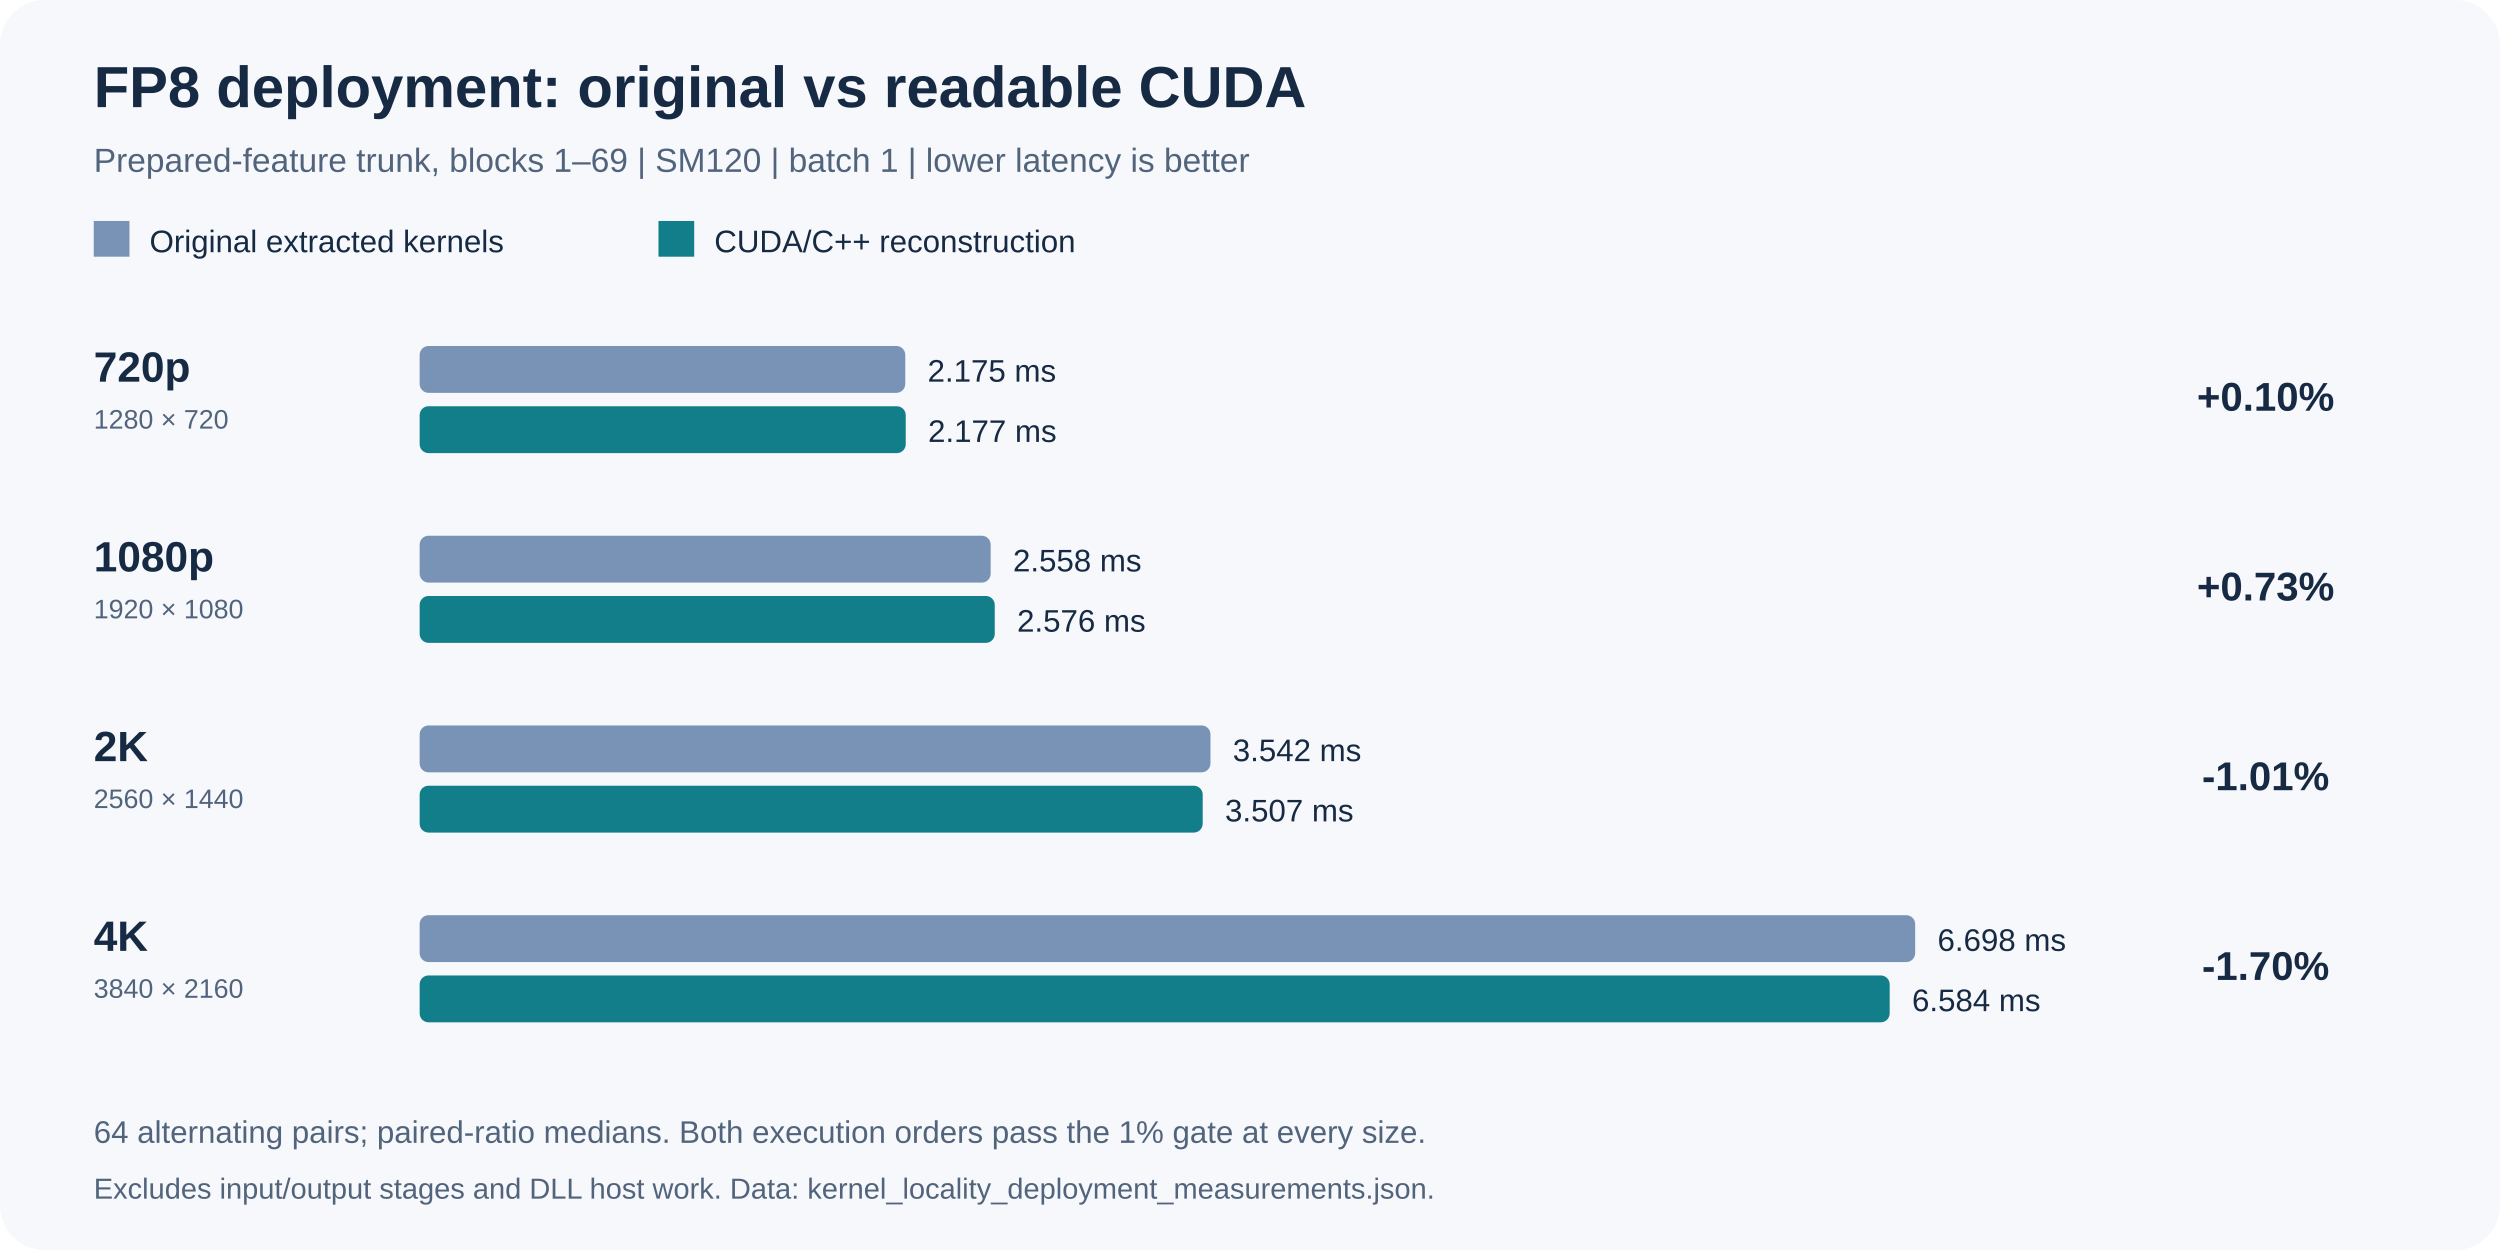
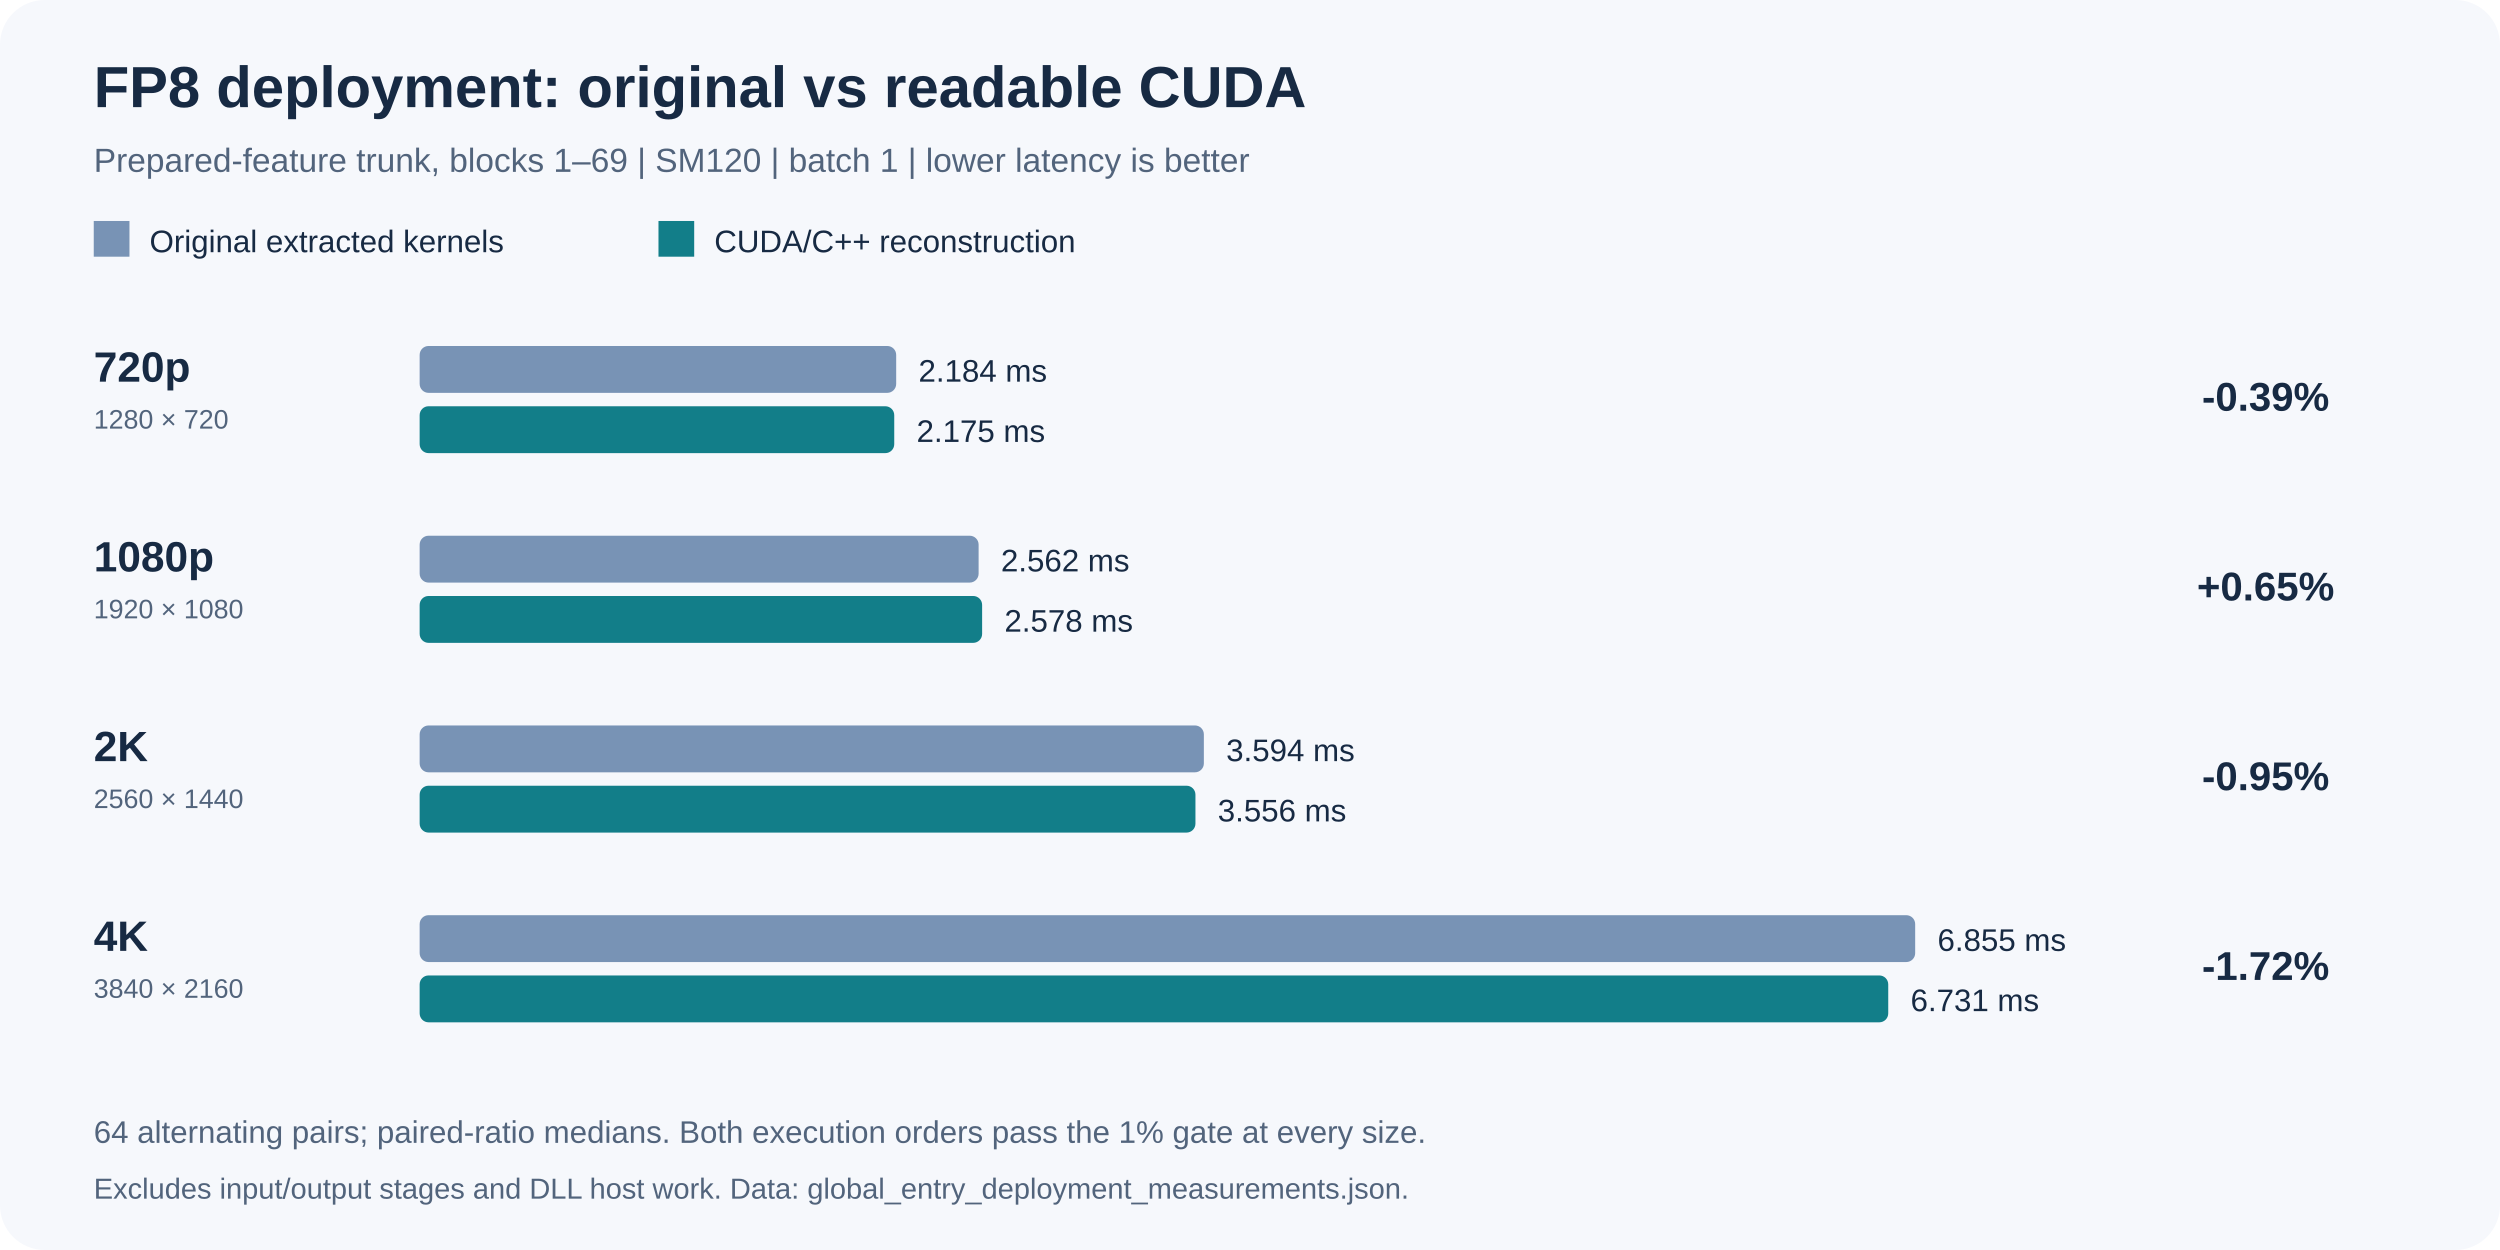
<svg xmlns="http://www.w3.org/2000/svg" width="1120" height="560" viewBox="0 0 1120 560" role="img" aria-labelledby="title desc">
  <rect width="1120" height="560" rx="20" fill="#f6f8fc" />
  <style>text{font-family:Segoe UI,Arial,sans-serif;fill:#172a43}.muted{fill:#52647c}</style>
  <text x="42" y="48" font-size="26" font-weight="700">FP8 deployment: original vs readable CUDA</text>
  <text x="42" y="77" font-size="15" class="muted">Prepared-feature trunk, blocks 1–69 | SM120 | batch 1 | lower latency is better</text>
  <rect x="42" y="99" width="16" height="16" fill="#7893b5" />
  <text x="67" y="113" font-size="14">Original extracted kernels</text>
  <rect x="295" y="99" width="16" height="16" fill="#127e89" />
  <text x="320" y="113" font-size="14">CUDA/C++ reconstruction</text>
  <text x="42" y="171" font-size="19" font-weight="600">720p</text>
  <text x="42" y="192" font-size="12" class="muted">1280 × 720</text>
-   <rect x="188" y="155" width="217.56" height="21" rx="4" fill="#7893b5" />
-   <text x="415.56" y="171" font-size="14">2.175 ms</text>
-   <rect x="188" y="182" width="217.77" height="21" rx="4" fill="#127e89" />
-   <text x="415.77" y="198" font-size="14">2.177 ms</text>
-   <text x="1015" y="184" text-anchor="middle" font-size="18" font-weight="600">+0.10%</text>
+   <rect x="188" y="155" width="213.49" height="21" rx="4" fill="#7893b5" />
+   <text x="411.49" y="171" font-size="14">2.184 ms</text>
+   <rect x="188" y="182" width="212.62" height="21" rx="4" fill="#127e89" />
+   <text x="410.62" y="198" font-size="14">2.175 ms</text>
+   <text x="1015" y="184" text-anchor="middle" font-size="18" font-weight="600">-0.39%</text>
  <text x="42" y="256" font-size="19" font-weight="600">1080p</text>
  <text x="42" y="277" font-size="12" class="muted">1920 × 1080</text>
-   <rect x="188" y="240" width="255.82" height="21" rx="4" fill="#7893b5" />
-   <text x="453.82" y="256" font-size="14">2.558 ms</text>
-   <rect x="188" y="267" width="257.65" height="21" rx="4" fill="#127e89" />
-   <text x="455.65" y="283" font-size="14">2.576 ms</text>
-   <text x="1015" y="269" text-anchor="middle" font-size="18" font-weight="600">+0.73%</text>
+   <rect x="188" y="240" width="250.42" height="21" rx="4" fill="#7893b5" />
+   <text x="448.42" y="256" font-size="14">2.562 ms</text>
+   <rect x="188" y="267" width="251.99" height="21" rx="4" fill="#127e89" />
+   <text x="449.99" y="283" font-size="14">2.578 ms</text>
+   <text x="1015" y="269" text-anchor="middle" font-size="18" font-weight="600">+0.65%</text>
  <text x="42" y="341" font-size="19" font-weight="600">2K</text>
  <text x="42" y="362" font-size="12" class="muted">2560 × 1440</text>
-   <rect x="188" y="325" width="354.29" height="21" rx="4" fill="#7893b5" />
-   <text x="552.29" y="341" font-size="14">3.542 ms</text>
-   <rect x="188" y="352" width="350.81" height="21" rx="4" fill="#127e89" />
-   <text x="548.81" y="368" font-size="14">3.507 ms</text>
-   <text x="1015" y="354" text-anchor="middle" font-size="18" font-weight="600">-1.01%</text>
+   <rect x="188" y="325" width="351.33" height="21" rx="4" fill="#7893b5" />
+   <text x="549.33" y="341" font-size="14">3.594 ms</text>
+   <rect x="188" y="352" width="347.56" height="21" rx="4" fill="#127e89" />
+   <text x="545.56" y="368" font-size="14">3.556 ms</text>
+   <text x="1015" y="354" text-anchor="middle" font-size="18" font-weight="600">-0.95%</text>
  <text x="42" y="426" font-size="19" font-weight="600">4K</text>
  <text x="42" y="447" font-size="12" class="muted">3840 × 2160</text>
  <rect x="188" y="410" width="670.00" height="21" rx="4" fill="#7893b5" />
-   <text x="868.00" y="426" font-size="14">6.698 ms</text>
-   <rect x="188" y="437" width="658.58" height="21" rx="4" fill="#127e89" />
-   <text x="856.58" y="453" font-size="14">6.584 ms</text>
-   <text x="1015" y="439" text-anchor="middle" font-size="18" font-weight="600">-1.70%</text>
+   <text x="868.00" y="426" font-size="14">6.855 ms</text>
+   <rect x="188" y="437" width="657.93" height="21" rx="4" fill="#127e89" />
+   <text x="855.93" y="453" font-size="14">6.731 ms</text>
+   <text x="1015" y="439" text-anchor="middle" font-size="18" font-weight="600">-1.72%</text>
  <text x="42" y="512" font-size="14" class="muted">64 alternating pairs; paired-ratio medians. Both execution orders pass the 1% gate at every size.</text>
-   <text x="42" y="537" font-size="13" class="muted">Excludes input/output stages and DLL host work. Data: kernel_locality_deployment_measurements.json.</text>
+   <text x="42" y="537" font-size="13" class="muted">Excludes input/output stages and DLL host work. Data: global_entry_deployment_measurements.json.</text>
</svg>
